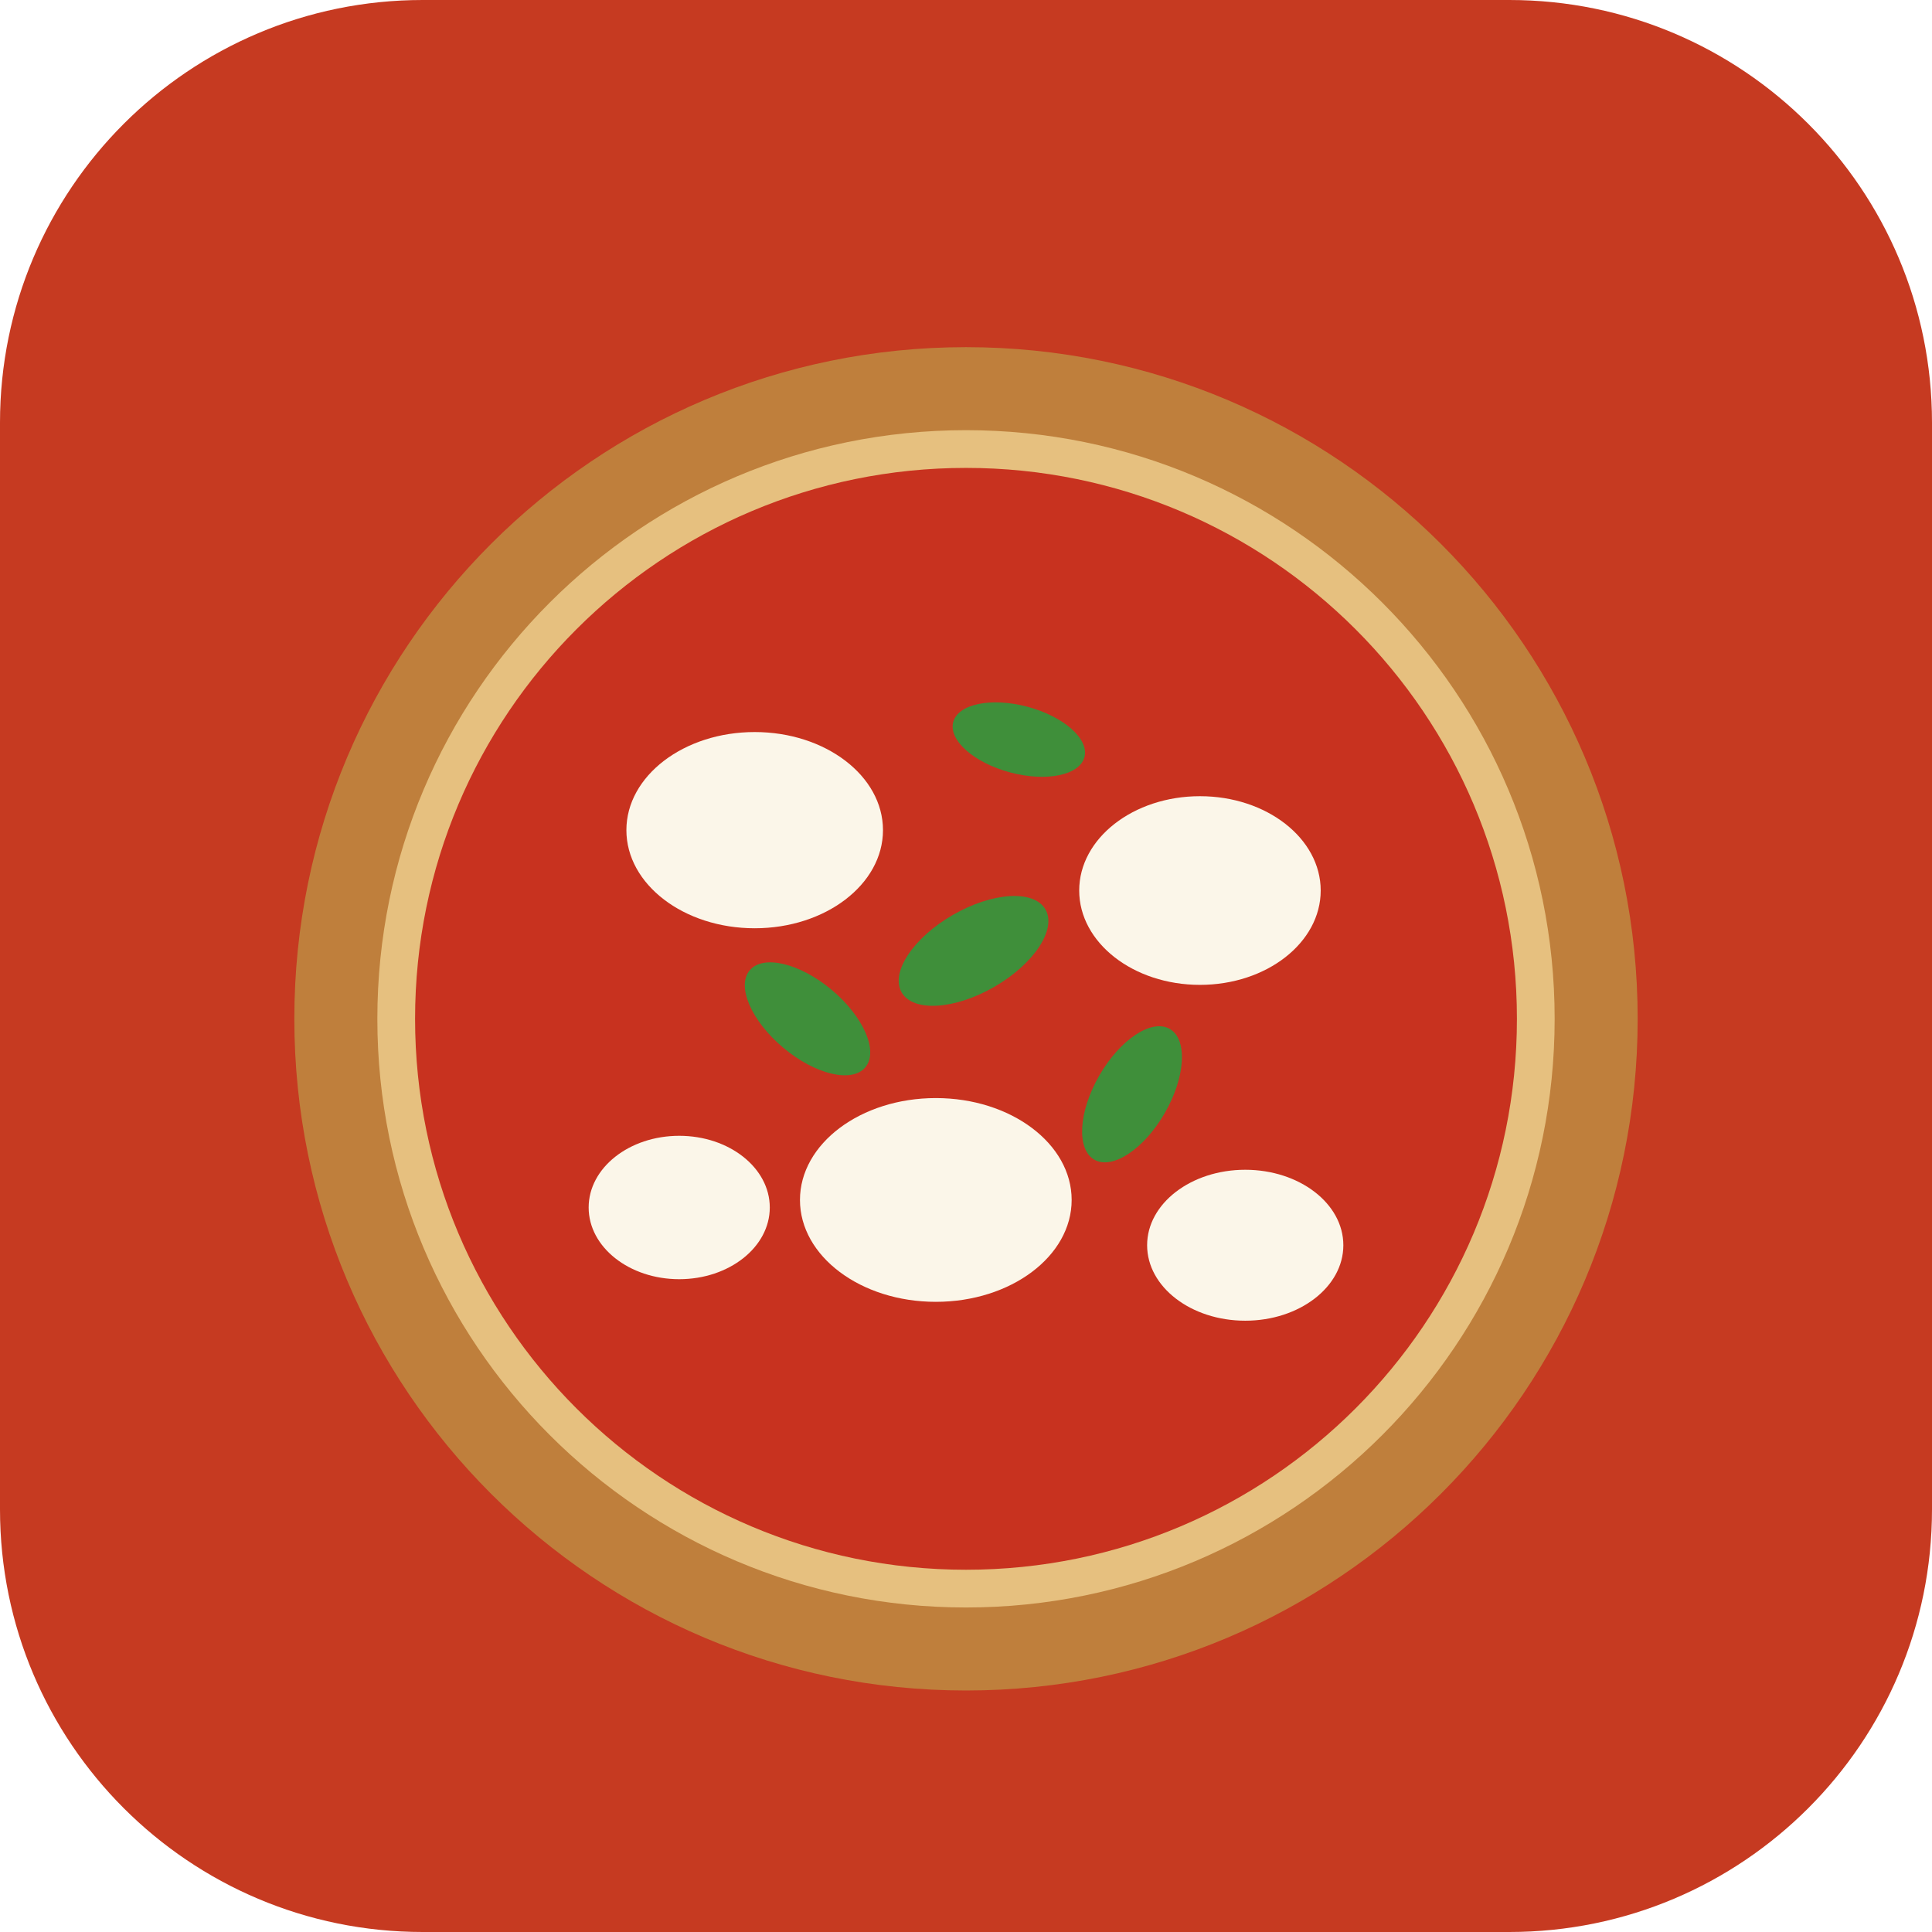
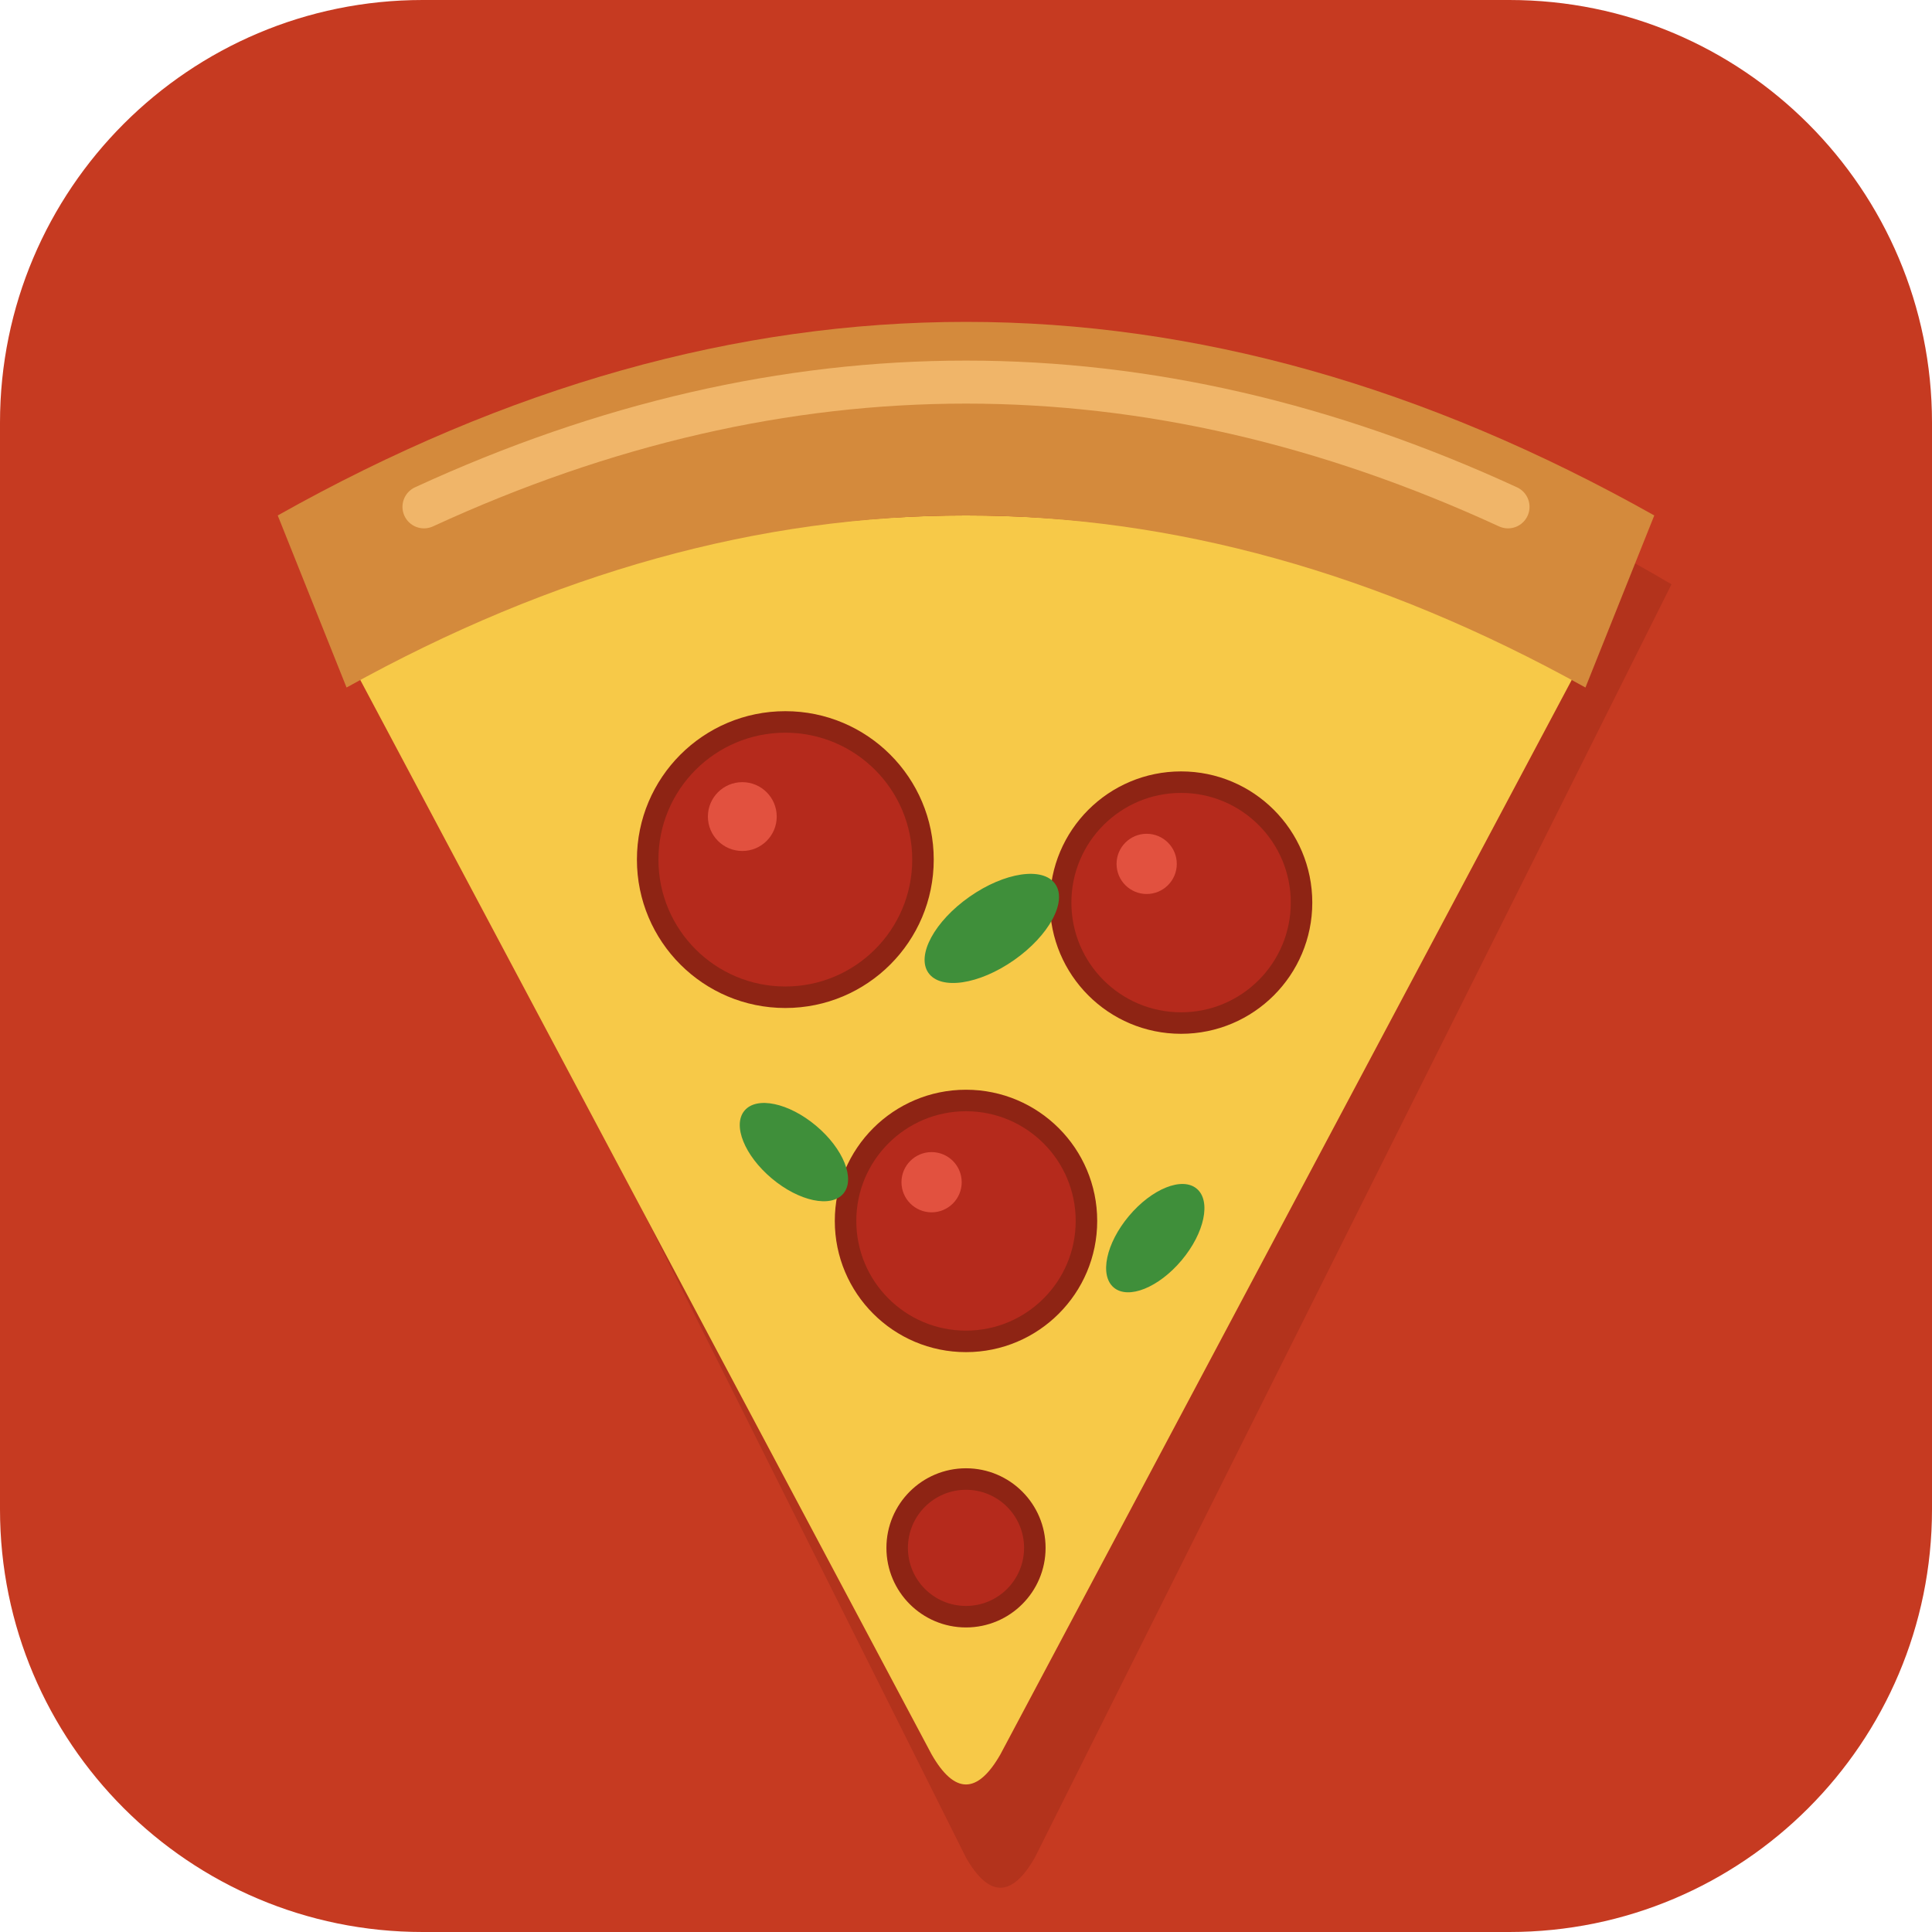
<svg xmlns="http://www.w3.org/2000/svg" viewBox="0 0 512 512">
  <rect width="512" height="512" rx="112" fill="#c63a21" />
-   <circle cx="256" cy="270" r="178" fill="#bf7f3c" />
-   <circle cx="256" cy="270" r="156" fill="#e6c07f" />
-   <circle cx="256" cy="270" r="146" fill="#c8321f" />
-   <g fill="#fbf6e9">
-     <ellipse cx="200" cy="220" rx="34" ry="26" />
-     <ellipse cx="318" cy="236" rx="32" ry="25" />
-     <ellipse cx="248" cy="318" rx="36" ry="27" />
-     <ellipse cx="330" cy="330" rx="26" ry="20" />
-     <ellipse cx="180" cy="320" rx="24" ry="19" />
-   </g>
-   <g fill="#3f8f3a">
-     <ellipse cx="258" cy="252" rx="22" ry="11" transform="rotate(-30 258 252)" />
-     <ellipse cx="214" cy="270" rx="20" ry="10" transform="rotate(40 214 270)" />
-     <ellipse cx="300" cy="290" rx="20" ry="10" transform="rotate(-60 300 290)" />
-     <ellipse cx="270" cy="196" rx="18" ry="9" transform="rotate(15 270 196)" />
+   <g transform="translate(256 262) scale(1.14) translate(-256 -262)">
+     <path d="M100 156 Q256 64 412 156 L264 452 Q256 466 248 452 Z" fill="#8e2414" opacity=".35" transform="translate(8 12)" />
+     <path d="M114 188 Q256 116 398 188 L264 440 Q256 454 248 440 Z" fill="#f7c948" />
+     <path d="M96 152 Q256 62 416 152 L400 192 Q256 112 112 192 Z" fill="#d48a3c" />
+     <path d="M130 150 Q256 92 382 150" fill="none" stroke="#f0b569" stroke-width="10" stroke-linecap="round" />
+     <g fill="#b52a1c" stroke="#8e2414" stroke-width="5">
+       <circle cx="214" cy="232" r="32" />
+       <circle cx="306" cy="242" r="28" />
+       <circle cx="256" cy="316" r="28" />
+       <circle cx="256" cy="392" r="16" />
+     </g>
+     <g fill="#e2513f">
+       <circle cx="204" cy="222" r="8" />
+       <circle cx="298" cy="233" r="7" />
+       <circle cx="248" cy="307" r="7" />
+     </g>
+     <g fill="#3f8f3a">
+       <ellipse cx="262" cy="248" rx="18" ry="9" transform="rotate(-35 262 248)" />
+       <ellipse cx="216" cy="300" rx="15" ry="8" transform="rotate(40 216 300)" />
+       <ellipse cx="300" cy="320" rx="15" ry="8" transform="rotate(-50 300 320)" />
+     </g>
  </g>
</svg>
